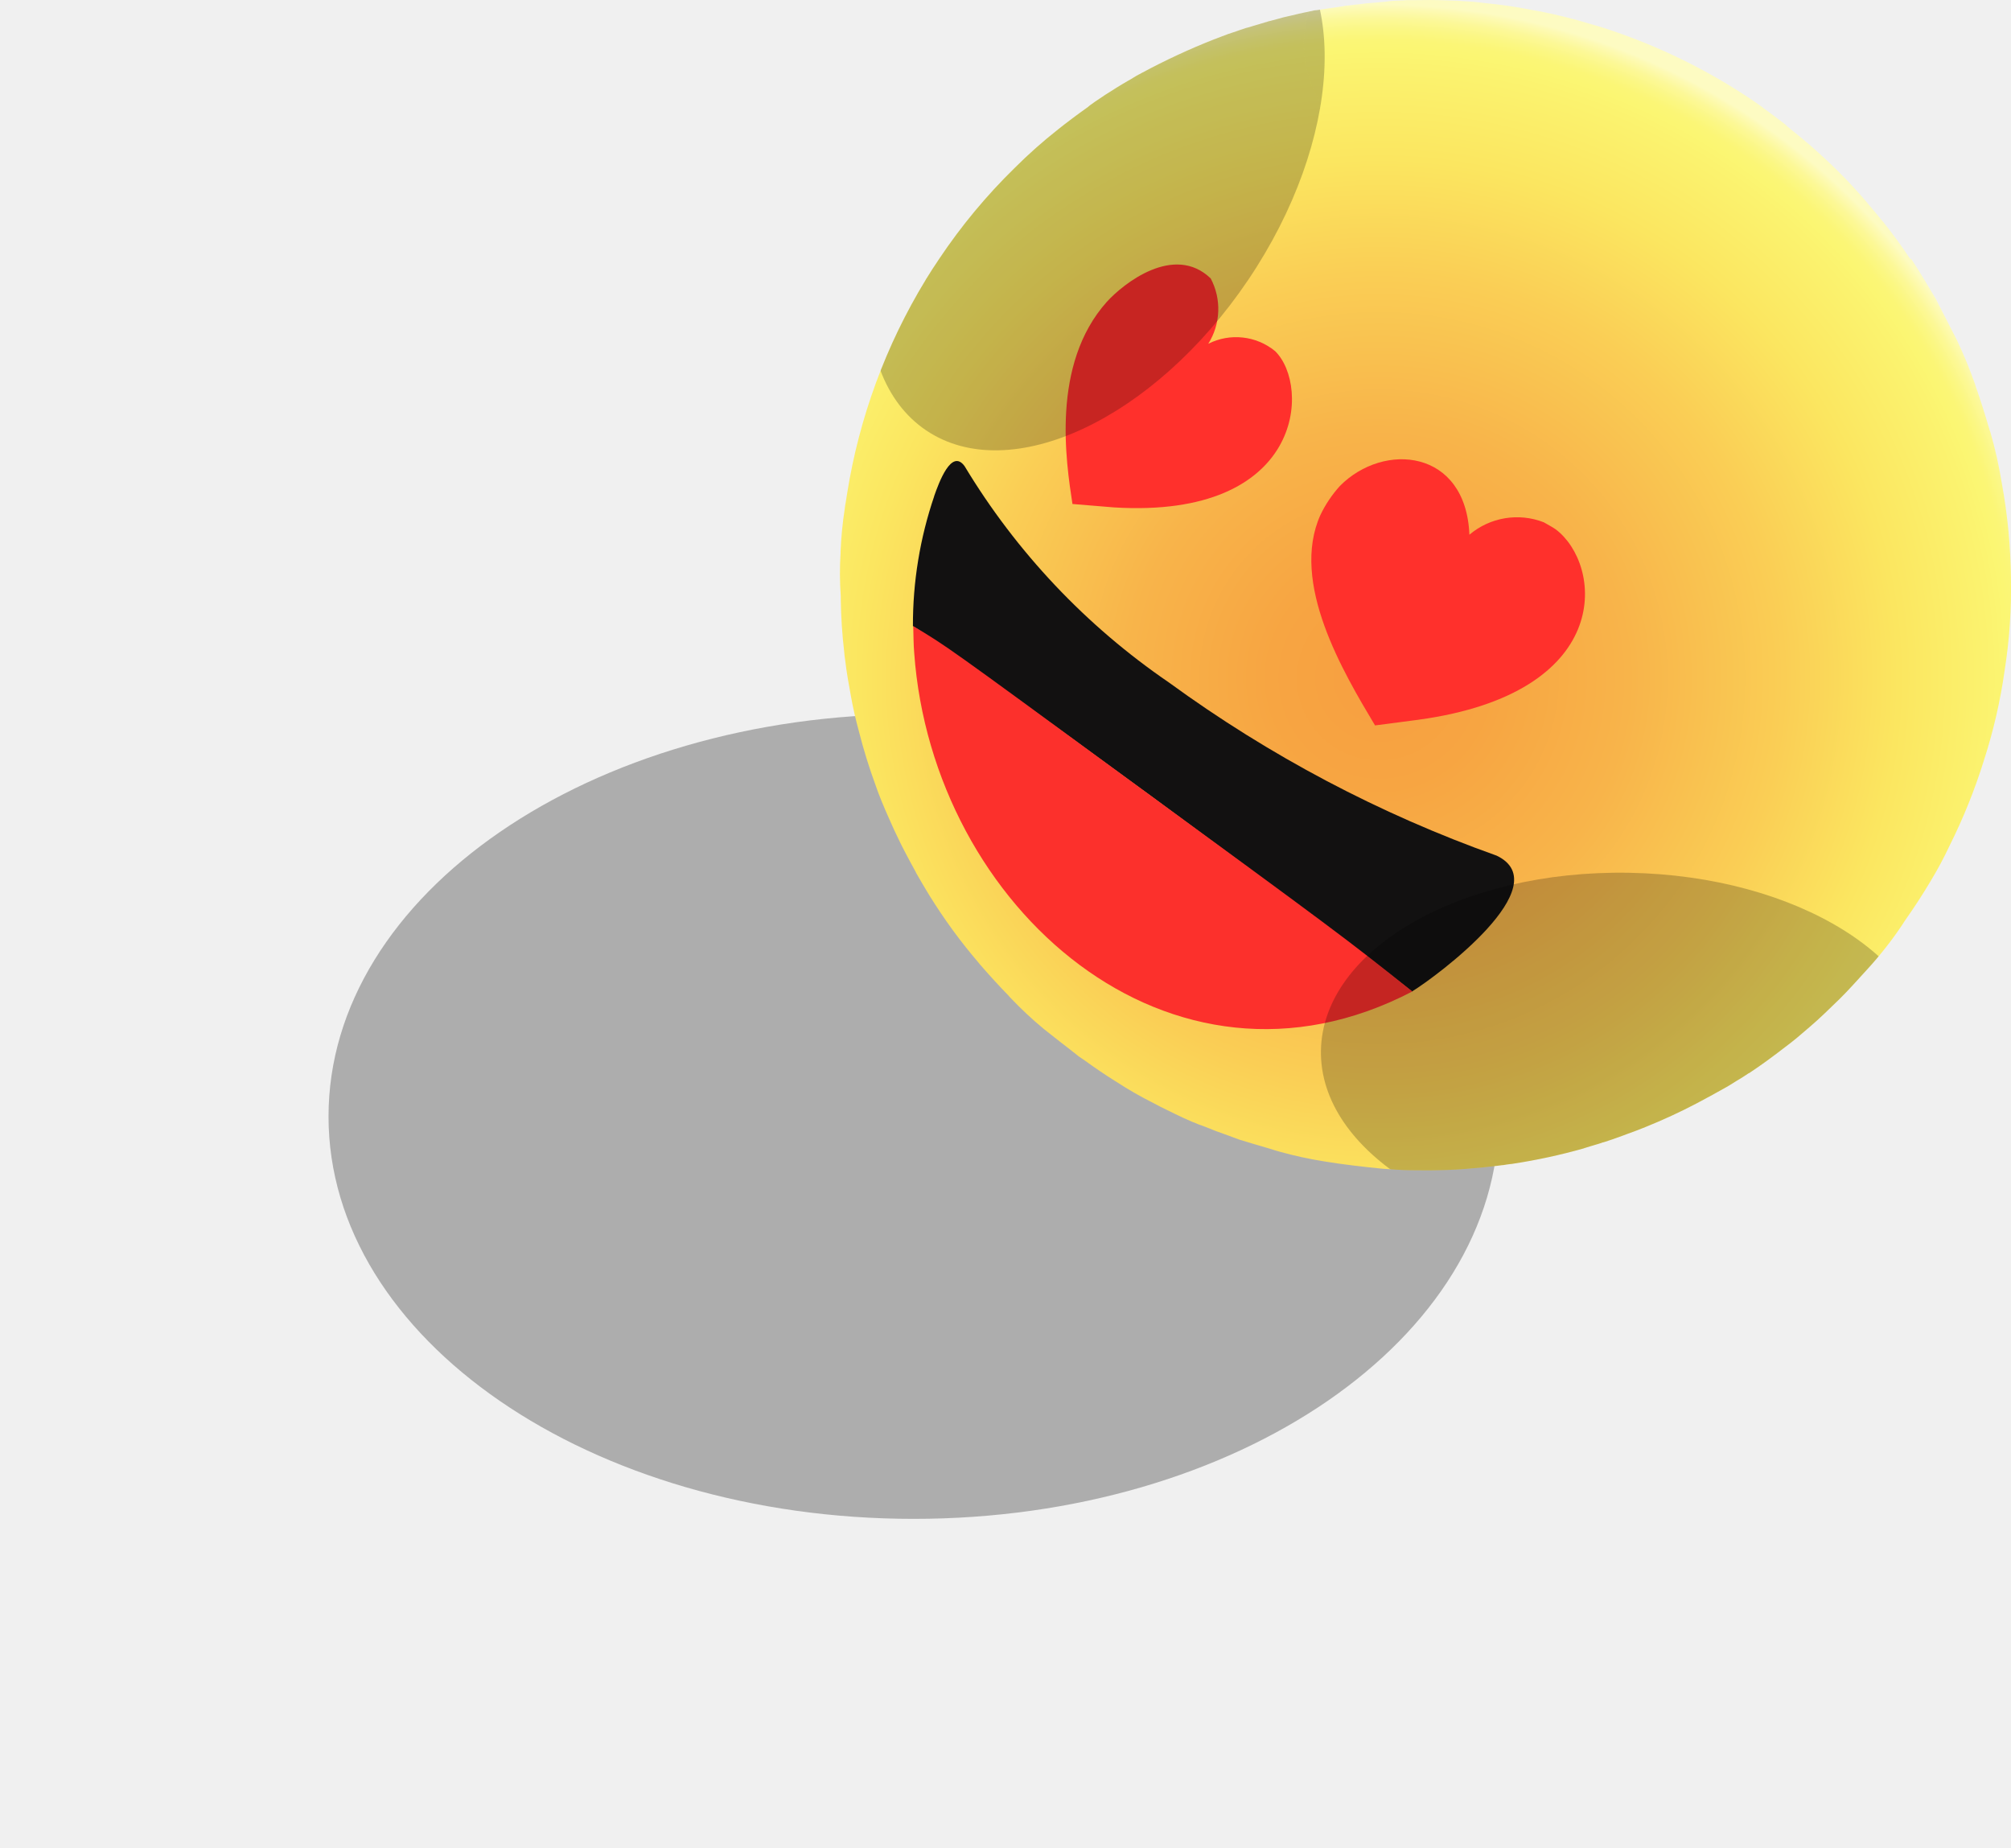
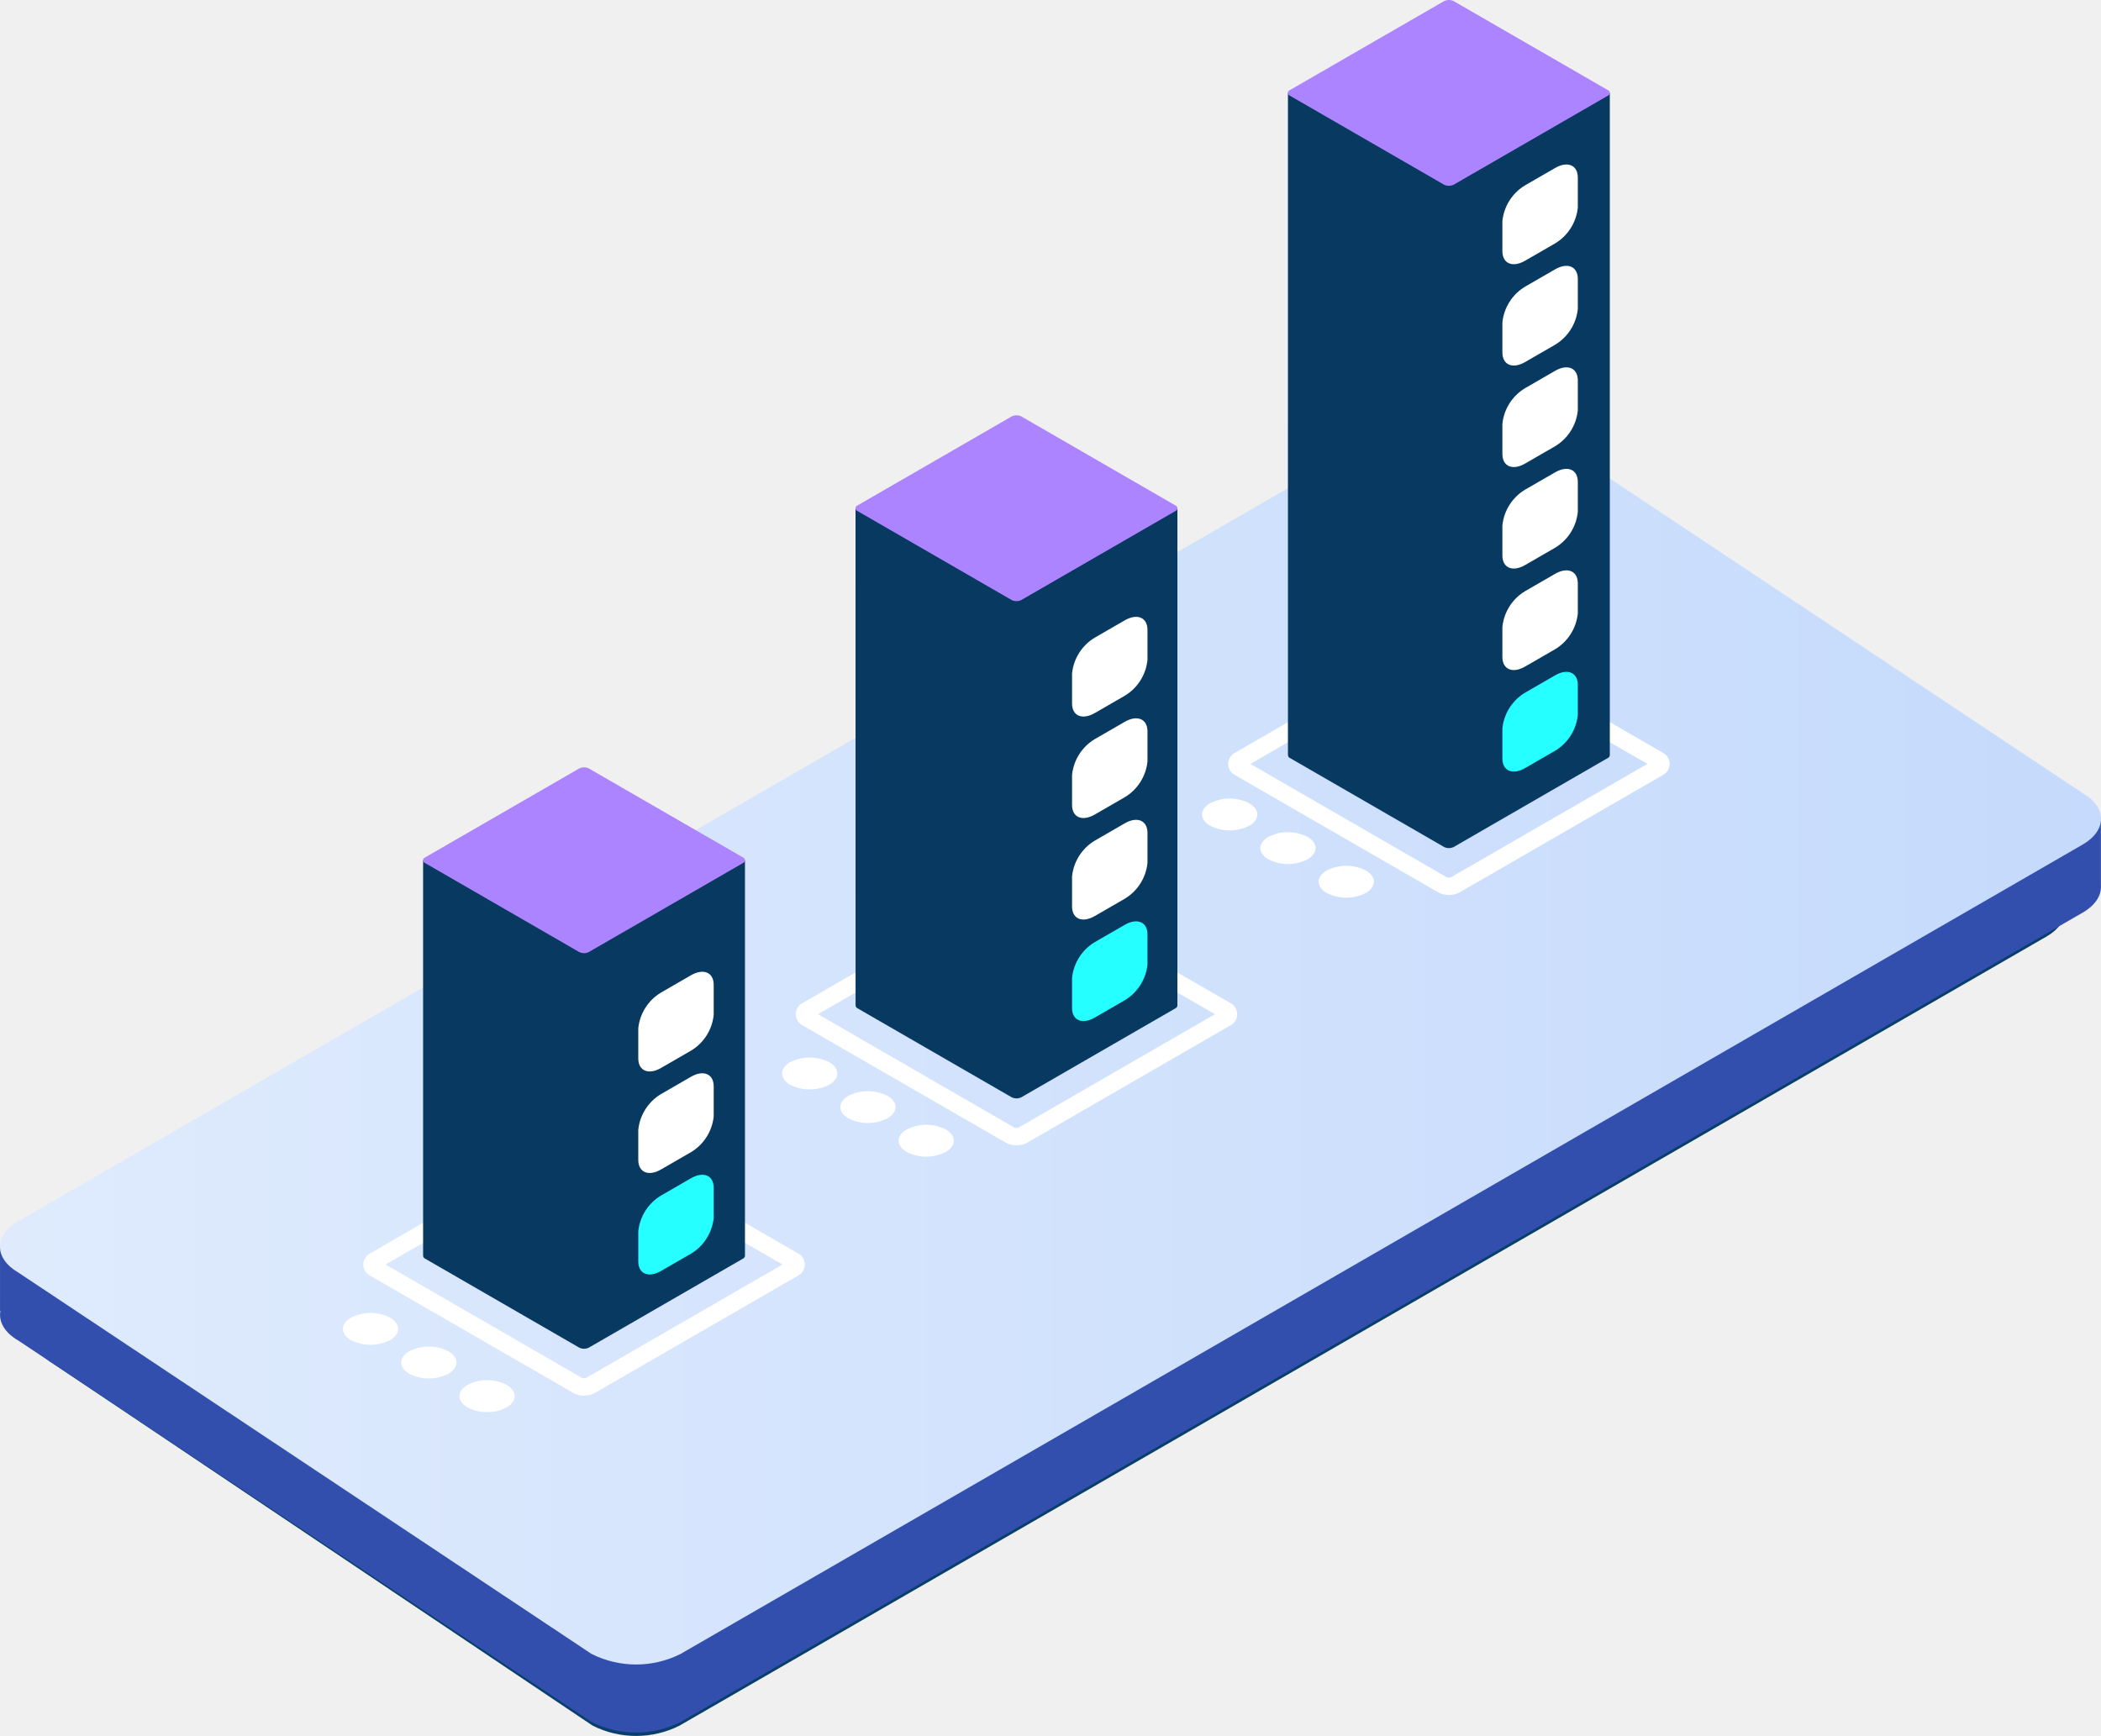
- <svg xmlns="http://www.w3.org/2000/svg" xmlns:xlink="http://www.w3.org/1999/xlink" width="82.478" height="75.758" viewBox="0 0 82.478 75.758">
+ <svg xmlns="http://www.w3.org/2000/svg" id="Grupo_81136" data-name="Grupo 81136" width="301.112" height="248.833" viewBox="0 0 301.112 248.833">
  <defs>
-     <radialGradient id="radial-gradient" cx="0.471" cy="0.58" r="0.575" gradientTransform="matrix(-0.999, -0.004, -0.004, 1, 0.933, 0.001)" gradientUnits="objectBoundingBox">
-       <stop offset="0" stop-color="#f79f40" />
-       <stop offset="0.163" stop-color="#f7a542" />
-       <stop offset="0.371" stop-color="#f8b44a" />
-       <stop offset="0.601" stop-color="#face55" />
-       <stop offset="0.771" stop-color="#fbe660" />
-       <stop offset="0.91" stop-color="#fbf36f" />
-       <stop offset="0.932" stop-color="#fbf672" />
-       <stop offset="0.947" stop-color="#fbf676" />
-       <stop offset="0.962" stop-color="#fbf783" />
-       <stop offset="0.978" stop-color="#fcf897" />
-       <stop offset="0.994" stop-color="#fdfab4" />
-       <stop offset="1" stop-color="#fdfbc2" />
-     </radialGradient>
-     <clipPath id="clip-path">
-       <path id="Trazado_116496" data-name="Trazado 116496" d="M52.65,29.84v-.06c0-.11-.03-.77-.15-1.75-.01-.09-.02-.17-.03-.26-.02-.12-.04-.25-.06-.38a23.894,23.894,0,0,0-3.15-8.77c0-.01-.01-.01-.01-.02-.17-.29-.35-.57-.54-.85h0a23.353,23.353,0,0,0-3.06-3.74,20.449,20.449,0,0,0-1.77-1.6c-.39-.32-.78-.62-1.19-.91a.265.265,0,0,1-.06-.05l-.05-.04-.21-.15c-.26-.18-.55-.37-.86-.57h0c-.01-.01-.02-.01-.03-.02-.15-.09-.3-.19-.47-.28-.07-.04-.15-.09-.22-.13s-.12-.07-.19-.11a1.092,1.092,0,0,0-.15-.08,25.413,25.413,0,0,0-2.93-1.4c-.26-.11-.47-.18-.58-.23l-.18-.07-.18-.07c-.01,0-.02-.01-.03-.01l-.04-.01-.3-.1-.04-.01c-.01,0-.03-.01-.04-.01l-.2-.07a2.759,2.759,0,0,0-.27-.08l-.23-.07c-.04-.01-.09-.03-.13-.04-.01,0-.03-.01-.04-.01s-.03-.01-.05-.01a.636.636,0,0,1-.07-.02l-.26-.07-.22-.06c-.07-.02-.14-.03-.21-.05h-.01l-.13-.03-.25-.06-.18-.04a2.049,2.049,0,0,0-.24-.05c-.01,0-.03-.01-.04-.01-.06-.01-.12-.03-.18-.04l-.11-.02-.13-.03h-.02l-.04-.01c-.02,0-.05-.01-.07-.01a1.766,1.766,0,0,1-.2-.04.6.6,0,0,0-.12-.02h0a2.068,2.068,0,0,1-.22-.04l-.19-.03c-.03-.01-.07-.01-.11-.02a.985.985,0,0,0-.17-.02,1,1,0,0,0-.16-.02l-.27-.03-.25-.03c-.03,0-.05-.01-.08-.01h-.02a1.641,1.641,0,0,0-.23-.02l-.34-.03c-.08-.01-.16-.01-.23-.02-.09-.01-.17-.01-.26-.02s-.18-.01-.27-.02A.97.97,0,0,1,29.76,7h-.37c-.48-.01-.96-.01-1.45,0-.11,0-.21,0-.31.01s-.22.01-.32.02c-.07,0-.13.01-.19.01-.16.01-.31.02-.46.04-.05,0-.11.01-.16.01-.22.02-.43.04-.64.07-.1.01-.2.02-.3.04h-.01c-.02,0-.04.01-.06.01q-.24.03-.45.06c-.11.02-.23.04-.34.05-.26.04-.47.08-.61.11-.7.14-1.38.3-2.06.5-.41.11-.77.22-1.21.38a24.021,24.021,0,0,0-5.31,2.61h0c-.17.11-.33.22-.49.33a.265.265,0,0,0-.06.05c-.28.2-.56.4-.84.61a.423.423,0,0,1-.07.05l-.02.02-.02.02c-.01.01-.02.02-.03.02s-.02.01-.03.02c-.08.06-.15.12-.23.18-.15.12-.3.24-.44.36-.08.07-.16.13-.24.2-.16.14-.32.27-.46.4l-.02.02-.02.02c-.03.03-.07.06-.1.09-.75.69-1.21,1.19-1.24,1.22-.23.25-.46.51-.69.77-.16.19-.33.38-.5.59-.01.01-.02.03-.04.04l-.03.03c-.34.42-.69.89-1.08,1.46l-.01.01-.01.01c-.01.01-.01.02-.02.02-.18.26-.36.55-.54.86-.16.26-.32.52-.46.75l-.46.88c-.15.29-.29.56-.42.82a16.758,16.758,0,0,0-.76,1.82h0v.01c-.22.6-.42,1.23-.6,1.84l-.01.02a.037.037,0,0,1-.01.03,17.968,17.968,0,0,0-.5,2.13,23.506,23.506,0,0,0-.17,7.66,22.794,22.794,0,0,0,.82,3.68,23.944,23.944,0,0,0,1.38,3.51,15.311,15.311,0,0,0,.75,1.42c.32.56.68,1.11,1.06,1.66.04.07.09.13.13.2a16,16,0,0,0,1.39,1.8c.34.37.78.88,1.14,1.24s.83.82,1.22,1.15h0c.42.37.6.53.99.83q.72.585,1.47,1.08h.01c.16.11.32.22.49.32.19.12.38.24.55.34.09.05.22.13.36.21a.573.573,0,0,1,.07.04c.15.09.33.18.52.29.04.02.09.05.13.07a22.789,22.789,0,0,0,2.12,1c.18.07.42.17.7.28l.24.09.42.15.3.1.11.03c.01,0,.01,0,.02.01l.16.05a2.759,2.759,0,0,0,.27.08l.26.08c.01,0,.02,0,.02.01a22.1,22.1,0,0,0,2.96.66l.09.01c.08.01.17.03.27.04h.03l.23.03.53.06c.24.03.56.05.79.07s.49.03.74.04h.02c.13.01.25.01.37.01.33.01.77,0,1.1.01s.79-.03,1.13-.05c.72-.06,1.68-.17,2.39-.28a18.747,18.747,0,0,0,1.84-.38c.14-.04.28-.08.43-.12.43-.12.87-.25,1.24-.36l.43-.16c.35-.12.69-.25,1.03-.38l.17-.06c.4-.15.89-.38,1.32-.59.19-.09.37-.18.55-.28a15.71,15.71,0,0,0,1.56-.88c.02-.01.03-.02.05-.03.41-.26.82-.52,1.22-.81.09-.06.18-.12.26-.17l.44-.34c.12-.09.23-.18.35-.27l.66-.52a14.289,14.289,0,0,0,1.37-1.26l.03-.03.07-.07c.35-.35.74-.77,1.2-1.29a.138.138,0,0,0,.03-.04h0a20.958,20.958,0,0,0,2.02-2.71c.01-.01.01-.02.02-.03.19-.3.38-.61.57-.95v-.01h0c.08-.14.16-.29.24-.44.11-.2.22-.41.31-.59l.09-.18c.16-.32.31-.65.47-.99.21-.47.41-.94.56-1.36h0c.26-.7.5-1.44.71-2.23.13-.48.25-.96.33-1.41.1-.48.18-.98.25-1.5.02-.12.03-.23.05-.34.08-.69.14-1.41.16-2.14v-.13C52.68,31.04,52.68,30.45,52.65,29.84Z" transform="translate(-4.654 -6.992)" />
-     </clipPath>
-     <linearGradient id="linear-gradient" x1="-0.166" y1="-323.933" x2="-1.166" y2="-323.933" gradientUnits="objectBoundingBox">
-       <stop offset="0" stop-color="#19b79c" />
-       <stop offset="0.405" stop-color="#1dbb9e" />
-       <stop offset="0.825" stop-color="#2ac8a3" />
-       <stop offset="0.997" stop-color="#31cfa6" />
+     <linearGradient id="linear-gradient" y1="0.5" x2="1" y2="0.5" gradientUnits="objectBoundingBox">
+       <stop offset="0" stop-color="#dfebfd" />
+       <stop offset="1" stop-color="#c5dafc" />
    </linearGradient>
-     <linearGradient id="linear-gradient-2" x1="-2.106" y1="-363.238" x2="-3.08" y2="-363.238" xlink:href="#linear-gradient" />
-     <clipPath id="clip-path-2">
-       <path id="Trazado_116504" data-name="Trazado 116504" d="M4.652,29.65v-.06a15.757,15.757,0,0,1,.17-1.74,2.335,2.335,0,0,1,.04-.26c.02-.12.04-.25.06-.38a24.088,24.088,0,0,1,3.22-8.75c0-.01.01-.01.01-.02.18-.29.36-.57.55-.85h0a23.39,23.39,0,0,1,3.09-3.72,20.134,20.134,0,0,1,1.78-1.58q.585-.465,1.2-.9a.265.265,0,0,0,.06-.05l.05-.04.21-.15c.26-.18.55-.37.86-.56h0c.01-.01.02-.01.03-.02.15-.09.31-.19.47-.28a2.53,2.53,0,0,0,.22-.13c.06-.04.12-.07.19-.11.05-.03.1-.05.15-.08a27.308,27.308,0,0,1,2.95-1.37c.26-.1.47-.18.58-.22l.18-.06.18-.06c.01,0,.02-.01.03-.01l.05-.02.3-.1.04-.01c.01,0,.03-.01.04-.01l.2-.06c.08-.02.19-.06.27-.08l.23-.07a.647.647,0,0,0,.13-.04c.01,0,.03-.01.04-.01s.03-.01.05-.01a.637.637,0,0,0,.07-.02l.26-.07.22-.06c.07-.02.14-.03.21-.05h.01l.13-.03c.08-.02.18-.04.25-.06l.18-.04c.08-.02.16-.03.24-.05.01,0,.03-.01.04-.01a1.163,1.163,0,0,0,.18-.04l.11-.01.13-.02h.02l.04-.01c.02,0,.05-.01.07-.01l.2-.03c.04-.01.09-.01.13-.02h0l.22-.03.19-.03a.516.516,0,0,0,.11-.02.985.985,0,0,1,.17-.02c.06-.01.11-.01.16-.02l.27-.03.25-.03c.03,0,.05-.01.08-.01h.02c.07-.01.15-.01.23-.02l.34-.03c.08-.01.16-.01.23-.02a1.569,1.569,0,0,1,.24-.03,2.437,2.437,0,0,1,.27-.01.86.86,0,0,1,.16-.01l.15-.01h.24c.49-.01.97-.01,1.45.01.11,0,.21.01.31.01s.22.01.32.02c.07,0,.13.01.19.01.16.01.31.02.46.04.05.01.11.01.16.02.22.02.43.05.64.07.1.01.2.03.3.04h.01c.02,0,.04.01.06.01.16.02.31.05.45.07l.34.06c.26.05.47.09.6.11.69.14,1.38.31,2.06.52.41.11.76.23,1.21.39a24.178,24.178,0,0,1,5.28,2.65h0c.16.11.33.22.49.34a.265.265,0,0,1,.06.05c.28.2.56.41.83.62a.424.424,0,0,0,.07.05l.02.02.02.02.03.03c.01.01.02.01.02.02.08.06.15.12.22.18.15.12.3.24.44.36.08.07.16.14.24.2.16.14.31.28.46.41l.02.02.02.02c.03.03.07.06.1.09.75.69,1.2,1.2,1.23,1.23.23.25.46.51.68.78.16.19.32.38.49.59.01.01.02.03.04.04l.02.03c.33.42.69.89,1.07,1.47l.04.01.01.01c.01.01.01.02.02.02.17.26.36.56.54.86.16.26.31.53.45.75l.45.88c.15.29.29.56.42.82a18.431,18.431,0,0,1,.75,1.83h0v.01c.21.6.41,1.23.59,1.85l.01.02a.037.037,0,0,0,.01.03,17.59,17.59,0,0,1,.48,2.14,22.71,22.71,0,0,1,.37,3.87,21.465,21.465,0,0,1-.26,3.8,21.96,21.96,0,0,1-.85,3.68,23.286,23.286,0,0,1-1.41,3.5,15.244,15.244,0,0,1-.76,1.42c-.33.56-.69,1.11-1.07,1.65-.04.07-.09.13-.13.2a15.2,15.2,0,0,1-1.41,1.79c-.34.37-.79.88-1.15,1.23s-.84.82-1.22,1.14h0c-.43.37-.6.52-1,.82-.49.38-.98.74-1.48,1.07H41.9c-.16.11-.32.21-.49.31-.19.12-.38.24-.55.33-.09.05-.22.12-.36.2a.574.574,0,0,0-.07.04c-.15.08-.33.18-.52.28-.04.02-.09.05-.13.07a23.108,23.108,0,0,1-2.12.98c-.18.07-.42.17-.71.27l-.24.09-.42.15-.3.1-.11.03c-.01,0-.01,0-.02.01l-.16.05c-.08.02-.19.06-.27.08l-.26.08c-.01,0-.02,0-.02.01a23.962,23.962,0,0,1-2.96.64l-.09.01c-.08.01-.17.02-.27.04H31.8l-.23.03-.53.06c-.24.02-.56.05-.79.07s-.49.03-.74.04h-.02c-.13,0-.25.01-.37.01-.33.01-.77,0-1.1,0s-.79-.04-1.13-.06c-.72-.07-1.68-.18-2.39-.3a16.281,16.281,0,0,1-1.84-.4c-.14-.04-.28-.08-.43-.13-.43-.12-.87-.26-1.24-.37l-.43-.16c-.35-.12-.69-.25-1.03-.39l-.17-.06c-.4-.15-.88-.38-1.32-.6-.19-.09-.37-.18-.55-.28a15.612,15.612,0,0,1-1.55-.89.219.219,0,0,0-.05-.03c-.41-.26-.81-.53-1.21-.82-.09-.06-.17-.12-.25-.17L14,49.97c-.12-.09-.23-.18-.35-.27l-.66-.52a15.233,15.233,0,0,1-1.36-1.27l-.03-.03-.06-.07c-.34-.35-.74-.78-1.19-1.3a.138.138,0,0,1-.03-.04h0a21.889,21.889,0,0,1-2-2.73c-.01-.01-.01-.02-.02-.03-.18-.3-.37-.61-.56-.95v-.01h0c-.08-.14-.16-.29-.24-.44-.11-.21-.22-.41-.31-.59l-.09-.18c-.16-.32-.31-.65-.46-.99-.21-.47-.41-.95-.55-1.36h0a22.441,22.441,0,0,1-.69-2.23c-.13-.48-.24-.96-.32-1.41-.09-.49-.18-.98-.24-1.5-.02-.12-.03-.23-.04-.34a21.166,21.166,0,0,1-.14-2.14v-.13A13.347,13.347,0,0,1,4.652,29.65Z" transform="translate(-4.627 -6.983)" fill="url(#radial-gradient)" />
-     </clipPath>
  </defs>
-   <g id="Grupo_157926" data-name="Grupo 157926" transform="translate(13.474)">
-     <ellipse id="Elipse_4737" data-name="Elipse 4737" cx="24" cy="16.5" rx="24" ry="16.5" transform="translate(0 29.284)" fill="#0b0b0b" opacity="0.292" style="mix-blend-mode: multiply;isolation: isolate" />
-     <path id="Trazado_116493" data-name="Trazado 116493" d="M4.652,29.65v-.06a15.757,15.757,0,0,1,.17-1.74,2.335,2.335,0,0,1,.04-.26c.02-.12.04-.25.06-.38a24.088,24.088,0,0,1,3.22-8.75c0-.01.01-.01.01-.02.18-.29.36-.57.55-.85h0a23.39,23.39,0,0,1,3.09-3.72,20.134,20.134,0,0,1,1.78-1.58q.585-.465,1.2-.9a.265.265,0,0,0,.06-.05l.05-.04.21-.15c.26-.18.55-.37.86-.56h0c.01-.01.02-.01.03-.02.15-.09.31-.19.47-.28a2.53,2.53,0,0,0,.22-.13c.06-.04.12-.07.19-.11.05-.03.1-.05.15-.08a27.308,27.308,0,0,1,2.95-1.37c.26-.1.47-.18.58-.22l.18-.06.18-.06c.01,0,.02-.01.03-.01l.05-.02.3-.1.04-.01c.01,0,.03-.01.04-.01l.2-.06c.08-.02.19-.06.27-.08l.23-.07a.647.647,0,0,0,.13-.04c.01,0,.03-.01.04-.01s.03-.01.05-.01a.637.637,0,0,0,.07-.02l.26-.07.22-.06c.07-.02.14-.03.21-.05h.01l.13-.03c.08-.02.18-.04.25-.06l.18-.04c.08-.02.16-.03.24-.05.01,0,.03-.01.04-.01a1.163,1.163,0,0,0,.18-.04l.11-.01.13-.02h.02l.04-.01c.02,0,.05-.01.07-.01l.2-.03c.04-.01.09-.01.13-.02h0l.22-.03.19-.03a.516.516,0,0,0,.11-.02.985.985,0,0,1,.17-.02c.06-.01.11-.01.16-.02l.27-.03.25-.03c.03,0,.05-.01.08-.01h.02c.07-.01.15-.01.23-.02l.34-.03c.08-.01.16-.01.23-.02a1.569,1.569,0,0,1,.24-.03,2.437,2.437,0,0,1,.27-.01.86.86,0,0,1,.16-.01l.15-.01h.24c.49-.01.97-.01,1.45.01.11,0,.21.01.31.01s.22.01.32.02c.07,0,.13.01.19.01.16.01.31.02.46.04.05.01.11.01.16.02.22.02.43.05.64.07.1.01.2.03.3.04h.01c.02,0,.04.01.06.01.16.02.31.05.45.07l.34.06c.26.05.47.09.6.11.69.14,1.38.31,2.06.52.41.11.76.23,1.21.39a24.178,24.178,0,0,1,5.28,2.65h0c.16.11.33.22.49.34a.265.265,0,0,1,.06.05c.28.2.56.41.83.62a.424.424,0,0,0,.07.05l.02.02.02.02.03.03c.01.01.02.01.02.02.08.06.15.12.22.18.15.12.3.24.44.36.08.07.16.14.24.2.16.14.31.28.46.41l.02.02.02.02c.03.03.07.06.1.09.75.69,1.2,1.2,1.23,1.23.23.25.46.51.68.78.16.19.32.38.49.59.01.01.02.03.04.04l.02.03c.33.42.69.89,1.07,1.47l.04.01.01.01c.01.01.01.02.02.02.17.26.36.56.54.86.16.26.31.53.45.75l.45.88c.15.29.29.56.42.82a18.431,18.431,0,0,1,.75,1.83h0v.01c.21.6.41,1.23.59,1.85l.01.02a.037.037,0,0,0,.01.03,17.59,17.59,0,0,1,.48,2.14,22.71,22.71,0,0,1,.37,3.87,21.465,21.465,0,0,1-.26,3.8,21.96,21.96,0,0,1-.85,3.68,23.286,23.286,0,0,1-1.41,3.5,15.244,15.244,0,0,1-.76,1.42c-.33.56-.69,1.11-1.07,1.65-.04.07-.09.13-.13.2a15.2,15.2,0,0,1-1.41,1.79c-.34.37-.79.88-1.15,1.23s-.84.82-1.22,1.14h0c-.43.37-.6.52-1,.82-.49.38-.98.74-1.48,1.07H41.9c-.16.11-.32.21-.49.31-.19.12-.38.24-.55.33-.09.05-.22.12-.36.2a.574.574,0,0,0-.07.04c-.15.08-.33.18-.52.28-.04.02-.09.05-.13.07a23.108,23.108,0,0,1-2.12.98c-.18.07-.42.17-.71.27l-.24.09-.42.15-.3.1-.11.03c-.01,0-.01,0-.02.01l-.16.05c-.08.02-.19.06-.27.08l-.26.08c-.01,0-.02,0-.02.01a23.962,23.962,0,0,1-2.96.64l-.09.01c-.08.01-.17.02-.27.04H31.8l-.23.03-.53.06c-.24.02-.56.05-.79.07s-.49.03-.74.04h-.02c-.13,0-.25.01-.37.01-.33.01-.77,0-1.1,0s-.79-.04-1.13-.06c-.72-.07-1.68-.18-2.39-.3a16.281,16.281,0,0,1-1.84-.4c-.14-.04-.28-.08-.43-.13-.43-.12-.87-.26-1.24-.37l-.43-.16c-.35-.12-.69-.25-1.03-.39l-.17-.06c-.4-.15-.88-.38-1.32-.6-.19-.09-.37-.18-.55-.28a15.612,15.612,0,0,1-1.55-.89.219.219,0,0,0-.05-.03c-.41-.26-.81-.53-1.21-.82-.09-.06-.17-.12-.25-.17L14,49.97c-.12-.09-.23-.18-.35-.27l-.66-.52a15.233,15.233,0,0,1-1.36-1.27l-.03-.03-.06-.07c-.34-.35-.74-.78-1.19-1.3a.138.138,0,0,1-.03-.04h0a21.889,21.889,0,0,1-2-2.73c-.01-.01-.01-.02-.02-.03-.18-.3-.37-.61-.56-.95v-.01h0c-.08-.14-.16-.29-.24-.44-.11-.21-.22-.41-.31-.59l-.09-.18c-.16-.32-.31-.65-.46-.99-.21-.47-.41-.95-.55-1.36h0a22.441,22.441,0,0,1-.69-2.23c-.13-.48-.24-.96-.32-1.41-.09-.49-.18-.98-.24-1.5-.02-.12-.03-.23-.04-.34a21.166,21.166,0,0,1-.14-2.14v-.13A13.347,13.347,0,0,1,4.652,29.65Z" transform="translate(16.349 -6.983)" fill="url(#radial-gradient)" />
-     <g id="Grupo_86225" data-name="Grupo 86225" transform="translate(20.955 0.009)" clip-path="url(#clip-path)">
-       <path id="Trazado_116494" data-name="Trazado 116494" d="M50.67,21.64a4.37,4.37,0,0,1,.18-.46C50.8,21.33,50.74,21.48,50.67,21.64Z" transform="translate(-48.844 -6.992)" fill="url(#linear-gradient)" />
-       <path id="Trazado_116495" data-name="Trazado 116495" d="M4.7,34.92c.03-.14.05-.28.08-.41C4.75,34.65,4.73,34.79,4.7,34.92Z" transform="translate(43.196 -6.992)" fill="url(#linear-gradient-2)" />
+   <g id="Grupo_81092" data-name="Grupo 81092" transform="translate(0 57.506)">
+     <g id="Grupo_81090" data-name="Grupo 81090" transform="translate(5.207 16.256)" style="mix-blend-mode: multiply;isolation: isolate">
+       <path id="Trazado_603816" data-name="Trazado 603816" d="M886.235,505.706l77.145,51.776a13.832,13.832,0,0,0,12.473,0l195.935-113.123c3.43-1.98,3.43-5.221,0-7.2l-77.144-51.775a13.832,13.832,0,0,0-12.473,0L886.235,498.506C882.805,500.486,882.805,503.727,886.235,505.706Z" transform="translate(-883.662 -383.897)" fill="#094372" />
    </g>
-     <path id="Trazado_116497" data-name="Trazado 116497" d="M25.873,27.33A16.375,16.375,0,0,0,25,32.66c2.26,1.39,16.97,12.2,20.47,14.98,1.03-.63,6.02-4.35,3.47-5.57a52.925,52.925,0,0,1-13.44-7.1,28.664,28.664,0,0,1-8.38-8.87c-.54-.75-1.06.69-1.25,1.23" transform="translate(-1.032 -6.983)" fill="#121111" />
-     <path id="Trazado_116499" data-name="Trazado 116499" d="M29.22,33.76c.75,10.43,10.52,19.05,20.43,13.88-2.65-2.12-3.33-2.62-11.66-8.71-7.45-5.46-7.45-5.46-8.81-6.27.01.33.01.77.04,1.1" transform="translate(-5.199 -6.983)" fill="#fc302c" />
-     <g id="Grupo_86231" data-name="Grupo 86231" transform="translate(40.307 18.833)">
-       <path id="Trazado_116501" data-name="Trazado 116501" d="M22.473,28.1c-1.25,2.78.93,6.44,2.24,8.63.65-.09,1.52-.19,2.17-.29,7.67-1.22,7.14-6.32,5.24-7.75-.14-.1-.34-.2-.49-.29a3.024,3.024,0,0,0-3.05.51c-.14-3.51-3.51-3.82-5.31-2a4.969,4.969,0,0,0-.8,1.19" transform="translate(-22.099 -25.816)" fill="#ff302c" />
+     <g id="Grupo_81091" data-name="Grupo 81091">
+       <path id="Trazado_603817" data-name="Trazado 603817" d="M877.691,489.908s21.437,7.123,22.2,7.123c.119,0,.136.47.079,1.259l181.281-104.662a14.188,14.188,0,0,1,12.79,0l65.141,44.845c.672-2.351,1.34-4.662,1.393-4.74.108-.163,18.216-4.877,18.216-4.877v9.269c.087,1.4-.78,2.819-2.623,3.883l-200.919,116a14.188,14.188,0,0,1-12.79,0l-82.128-54.653c-2-1.153-2.857-2.723-2.586-4.236l-.051-.03Z" transform="translate(-877.69 -368.693)" fill="#324fae" />
+       <path id="Trazado_603818" data-name="Trazado 603818" d="M880.328,490.159l82.128,54.653a14.188,14.188,0,0,0,12.79,0l200.919-116c3.517-2.031,3.517-5.354,0-7.385l-82.127-54.653a14.189,14.189,0,0,0-12.79,0l-200.919,116C876.811,484.805,876.811,488.129,880.328,490.159Z" transform="translate(-877.69 -365.251)" fill="url(#linear-gradient)" />
    </g>
-     <g id="Grupo_86232" data-name="Grupo 86232" transform="translate(30.232 10.846)">
-       <path id="Trazado_116503" data-name="Trazado 116503" d="M35.806,19.36c-2.3,2.57-1.67,6.58-1.41,8.29.51.04,1.19.1,1.7.14,7.78.48,8.08-4.98,6.61-6.41a2.529,2.529,0,0,0-2.74-.3,2.679,2.679,0,0,0,.1-2.68c-1.5-1.44-3.58.21-4.26.96" transform="translate(-34.117 -17.829)" fill="#ff302c" />
+   </g>
+   <path id="Trazado_603819" data-name="Trazado 603819" d="M1111.217,440.916a3.129,3.129,0,0,1-1.548-.389l-29.085-16.792a1.8,1.8,0,0,1,0-3.225l29.085-16.793a3.284,3.284,0,0,1,3.1,0l29.085,16.793a1.8,1.8,0,0,1,0,3.225l-29.084,16.792A3.132,3.132,0,0,1,1111.217,440.916Zm-28.447-18.793,28.143,16.249a.878.878,0,0,0,.606,0l28.143-16.249-28.142-16.248a.885.885,0,0,0-.607,0Zm-.942-.543h0Z" transform="translate(-903.564 -312.625)" fill="#fff" />
+   <path id="Trazado_603820" data-name="Trazado 603820" d="M1040.132,482.07a3.134,3.134,0,0,1-1.547-.388L1009.5,464.89a1.8,1.8,0,0,1,0-3.225l29.085-16.792a3.281,3.281,0,0,1,3.1,0l29.085,16.792a1.8,1.8,0,0,1,0,3.225l-29.084,16.793A3.14,3.14,0,0,1,1040.132,482.07Zm-28.446-18.793,28.142,16.248a.88.88,0,0,0,.607,0l28.143-16.248-28.143-16.249a.89.89,0,0,0-.607,0Z" transform="translate(-894.454 -317.899)" fill="#fff" />
+   <path id="Trazado_603821" data-name="Trazado 603821" d="M969.048,523.224a3.125,3.125,0,0,1-1.549-.389l-29.084-16.792a1.8,1.8,0,0,1,0-3.225L967.5,486.027a3.281,3.281,0,0,1,3.1,0l29.085,16.793a1.8,1.8,0,0,1,0,3.225L970.6,522.836A3.128,3.128,0,0,1,969.048,523.224ZM940.6,504.431l28.143,16.248a.873.873,0,0,0,.606,0l28.143-16.248-28.143-16.249a.885.885,0,0,0-.607,0Z" transform="translate(-885.344 -323.174)" fill="#fff" />
+   <g id="Grupo_81093" data-name="Grupo 81093" transform="translate(49.145 188.198)">
+     <ellipse id="Elipse_4711" data-name="Elipse 4711" cx="3.958" cy="2.285" rx="3.958" ry="2.285" transform="translate(16.703 9.643)" fill="#fff" />
+     <path id="Trazado_603822" data-name="Trazado 603822" d="M944.8,521.355c-1.546.892-1.546,2.339,0,3.231a6.183,6.183,0,0,0,5.6,0c1.546-.892,1.546-2.339,0-3.231A6.183,6.183,0,0,0,944.8,521.355Z" transform="translate(-935.287 -515.863)" fill="#fff" />
+     <path id="Trazado_603823" data-name="Trazado 603823" d="M935.219,515.824c-1.546.893-1.546,2.339,0,3.232a6.189,6.189,0,0,0,5.6,0c1.546-.893,1.546-2.339,0-3.232A6.189,6.189,0,0,0,935.219,515.824Z" transform="translate(-934.059 -515.155)" fill="#fff" />
+   </g>
+   <g id="Grupo_81094" data-name="Grupo 81094" transform="translate(112.08 151.584)">
+     <path id="Trazado_603824" data-name="Trazado 603824" d="M1026.564,484.889c-1.546.893-1.546,2.339,0,3.232a6.189,6.189,0,0,0,5.6,0c1.546-.893,1.546-2.339,0-3.232A6.184,6.184,0,0,0,1026.564,484.889Z" transform="translate(-1008.701 -474.576)" fill="#fff" />
+     <path id="Trazado_603825" data-name="Trazado 603825" d="M1016.985,479.359c-1.546.892-1.546,2.338,0,3.231a6.183,6.183,0,0,0,5.6,0c1.546-.893,1.546-2.339,0-3.231A6.183,6.183,0,0,0,1016.985,479.359Z" transform="translate(-1007.474 -473.867)" fill="#fff" />
+     <path id="Trazado_603826" data-name="Trazado 603826" d="M1007.406,473.828c-1.546.892-1.546,2.339,0,3.232a6.187,6.187,0,0,0,5.6,0c1.546-.893,1.546-2.34,0-3.232A6.182,6.182,0,0,0,1007.406,473.828Z" transform="translate(-1006.246 -473.158)" fill="#fff" />
+   </g>
+   <g id="Grupo_81095" data-name="Grupo 81095" transform="translate(172.278 114.46)">
+     <path id="Trazado_603827" data-name="Trazado 603827" d="M1095.61,442.308c-1.546.893-1.546,2.339,0,3.232a6.189,6.189,0,0,0,5.6,0c1.546-.893,1.546-2.339,0-3.232A6.183,6.183,0,0,0,1095.61,442.308Z" transform="translate(-1077.747 -431.995)" fill="#fff" />
+     <path id="Trazado_603828" data-name="Trazado 603828" d="M1086.031,436.778c-1.546.892-1.546,2.339,0,3.231a6.183,6.183,0,0,0,5.6,0c1.546-.892,1.546-2.339,0-3.231A6.183,6.183,0,0,0,1086.031,436.778Z" transform="translate(-1076.52 -431.286)" fill="#fff" />
+     <path id="Trazado_603829" data-name="Trazado 603829" d="M1076.452,431.247c-1.546.893-1.546,2.339,0,3.232a6.189,6.189,0,0,0,5.6,0c1.546-.893,1.546-2.339,0-3.232A6.184,6.184,0,0,0,1076.452,431.247Z" transform="translate(-1075.292 -430.577)" fill="#fff" />
+   </g>
+   <g id="Grupo_81098" data-name="Grupo 81098" transform="translate(184.587)">
+     <g id="Grupo_81096" data-name="Grupo 81096">
+       <path id="Trazado_603830" data-name="Trazado 603830" d="M1089.411,312.987s2.356.782,2.439.782c.013,0,.016.051.009.139l19.916-11.5a1.559,1.559,0,0,1,1.405,0l20.207,11.667c.074-.259.147-.513.153-.521s2-.535,2-.535V407.9a.479.479,0,0,1-.288.426L1113.18,421.07a1.559,1.559,0,0,1-1.405,0L1089.7,408.325a.462.462,0,0,1-.284-.465l-.006,0Z" transform="translate(-1089.411 -299.67)" fill="#083961" />
+       <path id="Trazado_603831" data-name="Trazado 603831" d="M1089.7,313.015l22.073,12.744a1.559,1.559,0,0,0,1.405,0l22.073-12.744a.429.429,0,0,0,0-.812l-22.073-12.744a1.559,1.559,0,0,0-1.405,0L1089.7,312.2A.429.429,0,0,0,1089.7,313.015Z" transform="translate(-1089.411 -299.292)" fill="#ad84ff" />
    </g>
-     <g id="Enmascarar_grupo_59" data-name="Enmascarar grupo 59" transform="translate(20.976 0)" clip-path="url(#clip-path-2)">
-       <g id="Grupo_86233" data-name="Grupo 86233" transform="translate(-2.683 -7.272)" opacity="0.561" style="mix-blend-mode: multiply;isolation: isolate">
-         <g id="Grupo_86230" data-name="Grupo 86230" transform="translate(0)">
-           <ellipse id="Elipse_4734" data-name="Elipse 4734" cx="12.5" cy="7.5" rx="12.5" ry="7.5" transform="translate(21.707 1.557)" fill="#fff" opacity="0.743" />
-           <ellipse id="Elipse_4735" data-name="Elipse 4735" cx="12.5" cy="7.5" rx="12.5" ry="7.5" transform="translate(26.415 8.388) rotate(124)" opacity="0.387" />
-           <ellipse id="Elipse_4736" data-name="Elipse 4736" cx="12.5" cy="7.5" rx="12.5" ry="7.5" transform="matrix(-1, -0.017, 0.017, -1, 47.282, 58.274)" opacity="0.387" />
-         </g>
-       </g>
+     <g id="Grupo_81097" data-name="Grupo 81097" transform="translate(30.733 23.579)">
+       <path id="Trazado_603832" data-name="Trazado 603832" d="M1127.917,356.79l4.3-2.482a6.777,6.777,0,0,0,3.255-5.133v-4.3c0-1.79-1.465-2.409-3.255-1.375l-4.3,2.482a6.774,6.774,0,0,0-3.255,5.133v4.3C1124.662,357.2,1126.126,357.824,1127.917,356.79Z" transform="translate(-1124.662 -328.472)" fill="#fff" />
+       <path id="Trazado_603833" data-name="Trazado 603833" d="M1127.917,340.13l4.3-2.482a6.778,6.778,0,0,0,3.255-5.134v-4.3c0-1.79-1.465-2.409-3.255-1.375l-4.3,2.482a6.772,6.772,0,0,0-3.255,5.133v4.3C1124.662,340.544,1126.126,341.164,1127.917,340.13Z" transform="translate(-1124.662 -326.337)" fill="#fff" />
+       <path id="Trazado_603834" data-name="Trazado 603834" d="M1127.917,373.479l4.3-2.483a6.775,6.775,0,0,0,3.255-5.133v-4.3c0-1.79-1.465-2.409-3.255-1.376l-4.3,2.483a6.772,6.772,0,0,0-3.255,5.133v4.3C1124.662,373.893,1126.126,374.512,1127.917,373.479Z" transform="translate(-1124.662 -330.611)" fill="#fff" />
+       <path id="Trazado_603835" data-name="Trazado 603835" d="M1127.917,390.167l4.3-2.482a6.776,6.776,0,0,0,3.255-5.133v-4.3c0-1.79-1.465-2.409-3.255-1.375l-4.3,2.482a6.774,6.774,0,0,0-3.255,5.133v4.3C1124.662,390.582,1126.126,391.2,1127.917,390.167Z" transform="translate(-1124.662 -332.75)" fill="#fff" />
+       <path id="Trazado_603836" data-name="Trazado 603836" d="M1127.917,406.856l4.3-2.483a6.775,6.775,0,0,0,3.255-5.133v-4.3c0-1.79-1.465-2.409-3.255-1.376l-4.3,2.483a6.772,6.772,0,0,0-3.255,5.133v4.3C1124.662,407.27,1126.126,407.889,1127.917,406.856Z" transform="translate(-1124.662 -334.889)" fill="#fff" />
+       <path id="Trazado_603837" data-name="Trazado 603837" d="M1127.917,423.544l4.3-2.482a6.775,6.775,0,0,0,3.255-5.133v-4.3c0-1.791-1.465-2.409-3.255-1.376l-4.3,2.483a6.771,6.771,0,0,0-3.255,5.133v4.3C1124.662,423.959,1126.126,424.578,1127.917,423.544Z" transform="translate(-1124.662 -337.028)" fill="#25ffff" />
+     </g>
+   </g>
+   <g id="Grupo_81101" data-name="Grupo 81101" transform="translate(122.613 59.531)">
+     <g id="Grupo_81099" data-name="Grupo 81099">
+       <path id="Trazado_603838" data-name="Trazado 603838" d="M1018.327,381.269s2.355.782,2.439.782c.013,0,.015.051.009.139l19.916-11.5a1.558,1.558,0,0,1,1.405,0l20.208,11.667c.073-.259.147-.513.153-.521s2-.535,2-.535V452.53a.481.481,0,0,1-.289.427L1042.1,465.7a1.558,1.558,0,0,1-1.405,0l-22.073-12.744a.464.464,0,0,1-.284-.466l-.005,0Z" transform="translate(-1018.327 -367.952)" fill="#083961" />
+       <path id="Trazado_603839" data-name="Trazado 603839" d="M1018.616,381.3l22.073,12.744a1.558,1.558,0,0,0,1.405,0l22.073-12.744a.429.429,0,0,0,0-.812L1042.1,367.741a1.558,1.558,0,0,0-1.405,0l-22.073,12.744A.429.429,0,0,0,1018.616,381.3Z" transform="translate(-1018.327 -367.574)" fill="#ad84ff" />
+     </g>
+     <g id="Grupo_81100" data-name="Grupo 81100" transform="translate(31.032 28.884)">
+       <path id="Trazado_603840" data-name="Trazado 603840" d="M1057.175,414.5l4.3-2.483a6.775,6.775,0,0,0,3.255-5.133v-4.3c0-1.79-1.465-2.409-3.255-1.376l-4.3,2.483a6.775,6.775,0,0,0-3.255,5.133v4.3C1053.92,414.911,1055.385,415.53,1057.175,414.5Z" transform="translate(-1053.92 -400.704)" fill="#fff" />
+       <path id="Trazado_603841" data-name="Trazado 603841" d="M1057.175,431.185l4.3-2.483a6.775,6.775,0,0,0,3.255-5.133v-4.3c0-1.791-1.465-2.41-3.255-1.376l-4.3,2.482a6.776,6.776,0,0,0-3.255,5.134v4.3C1053.92,431.6,1055.385,432.219,1057.175,431.185Z" transform="translate(-1053.92 -402.843)" fill="#fff" />
+       <path id="Trazado_603842" data-name="Trazado 603842" d="M1057.175,447.874l4.3-2.483a6.775,6.775,0,0,0,3.255-5.133v-4.3c0-1.79-1.465-2.409-3.255-1.376l-4.3,2.483a6.775,6.775,0,0,0-3.255,5.133v4.3C1053.92,448.289,1055.385,448.907,1057.175,447.874Z" transform="translate(-1053.92 -404.982)" fill="#fff" />
+       <path id="Trazado_603843" data-name="Trazado 603843" d="M1057.175,464.563l4.3-2.483a6.775,6.775,0,0,0,3.255-5.133v-4.3c0-1.79-1.465-2.409-3.255-1.376l-4.3,2.483a6.775,6.775,0,0,0-3.255,5.133v4.3C1053.92,464.977,1055.385,465.6,1057.175,464.563Z" transform="translate(-1053.92 -407.12)" fill="#25ffff" />
+     </g>
+   </g>
+   <g id="Grupo_81104" data-name="Grupo 81104" transform="translate(60.638 109.991)">
+     <g id="Grupo_81102" data-name="Grupo 81102">
+       <path id="Trazado_603844" data-name="Trazado 603844" d="M947.242,439.146s2.355.782,2.439.782c.013,0,.015.051.009.139l19.916-11.5a1.559,1.559,0,0,1,1.405,0l20.208,11.667c.074-.259.147-.513.153-.521s2-.535,2-.535v56.649a.48.48,0,0,1-.288.426L971.01,509a1.558,1.558,0,0,1-1.405,0l-22.073-12.744a.464.464,0,0,1-.284-.466l-.005,0Z" transform="translate(-947.242 -425.829)" fill="#083961" />
+       <path id="Trazado_603845" data-name="Trazado 603845" d="M947.531,439.174,969.6,451.918a1.559,1.559,0,0,0,1.405,0l22.074-12.744a.429.429,0,0,0,0-.812L971.01,425.618a1.559,1.559,0,0,0-1.405,0l-22.073,12.744A.429.429,0,0,0,947.531,439.174Z" transform="translate(-947.242 -425.451)" fill="#ad84ff" />
+     </g>
+     <g id="Grupo_81103" data-name="Grupo 81103" transform="translate(30.839 29.301)">
+       <path id="Trazado_603846" data-name="Trazado 603846" d="M985.869,472.852l4.3-2.483a6.775,6.775,0,0,0,3.255-5.133v-4.3c0-1.79-1.465-2.409-3.255-1.376l-4.3,2.483a6.775,6.775,0,0,0-3.255,5.133v4.3C982.614,473.266,984.079,473.885,985.869,472.852Z" transform="translate(-982.614 -459.059)" fill="#fff" />
+       <path id="Trazado_603847" data-name="Trazado 603847" d="M985.869,489.54l4.3-2.482a6.776,6.776,0,0,0,3.255-5.133v-4.3c0-1.79-1.465-2.409-3.255-1.375l-4.3,2.482a6.777,6.777,0,0,0-3.255,5.133v4.3C982.614,489.955,984.079,490.574,985.869,489.54Z" transform="translate(-982.614 -461.198)" fill="#fff" />
+       <path id="Trazado_603848" data-name="Trazado 603848" d="M985.869,506.229l4.3-2.483a6.775,6.775,0,0,0,3.255-5.133v-4.3c0-1.79-1.465-2.409-3.255-1.376l-4.3,2.483a6.775,6.775,0,0,0-3.255,5.133v4.3C982.614,506.643,984.079,507.262,985.869,506.229Z" transform="translate(-982.614 -463.337)" fill="#25ffff" />
    </g>
  </g>
</svg>
